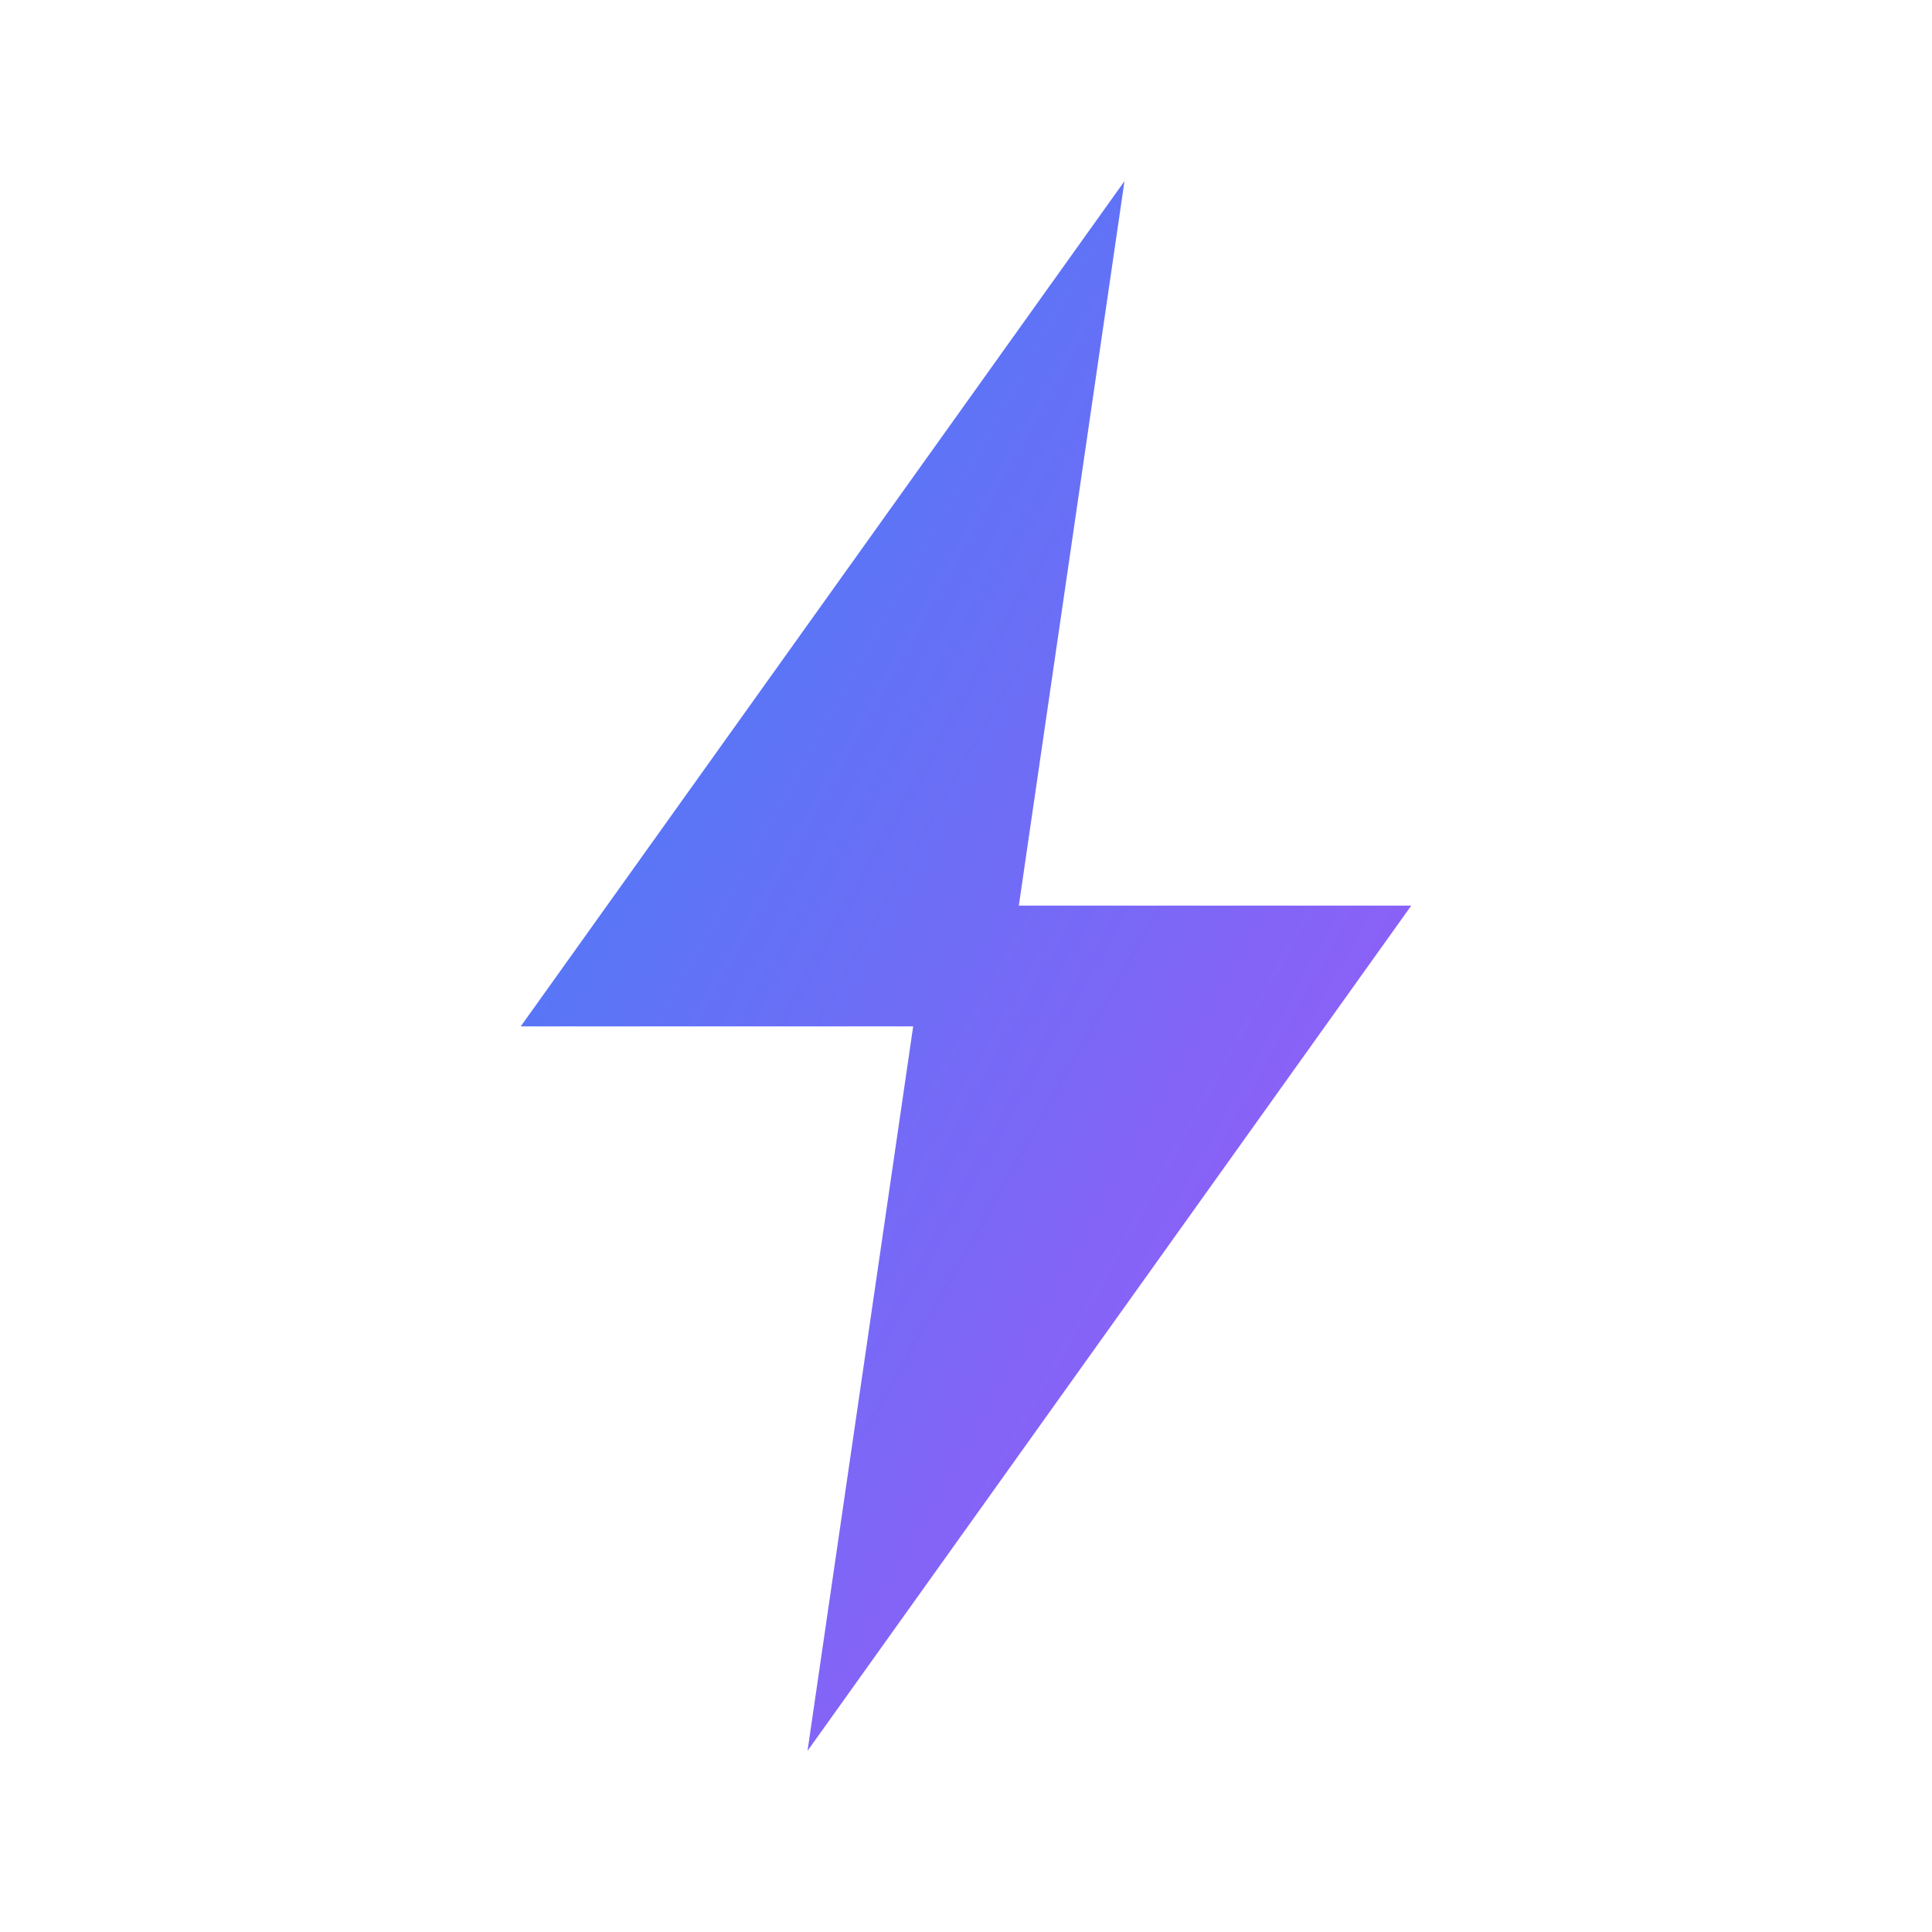
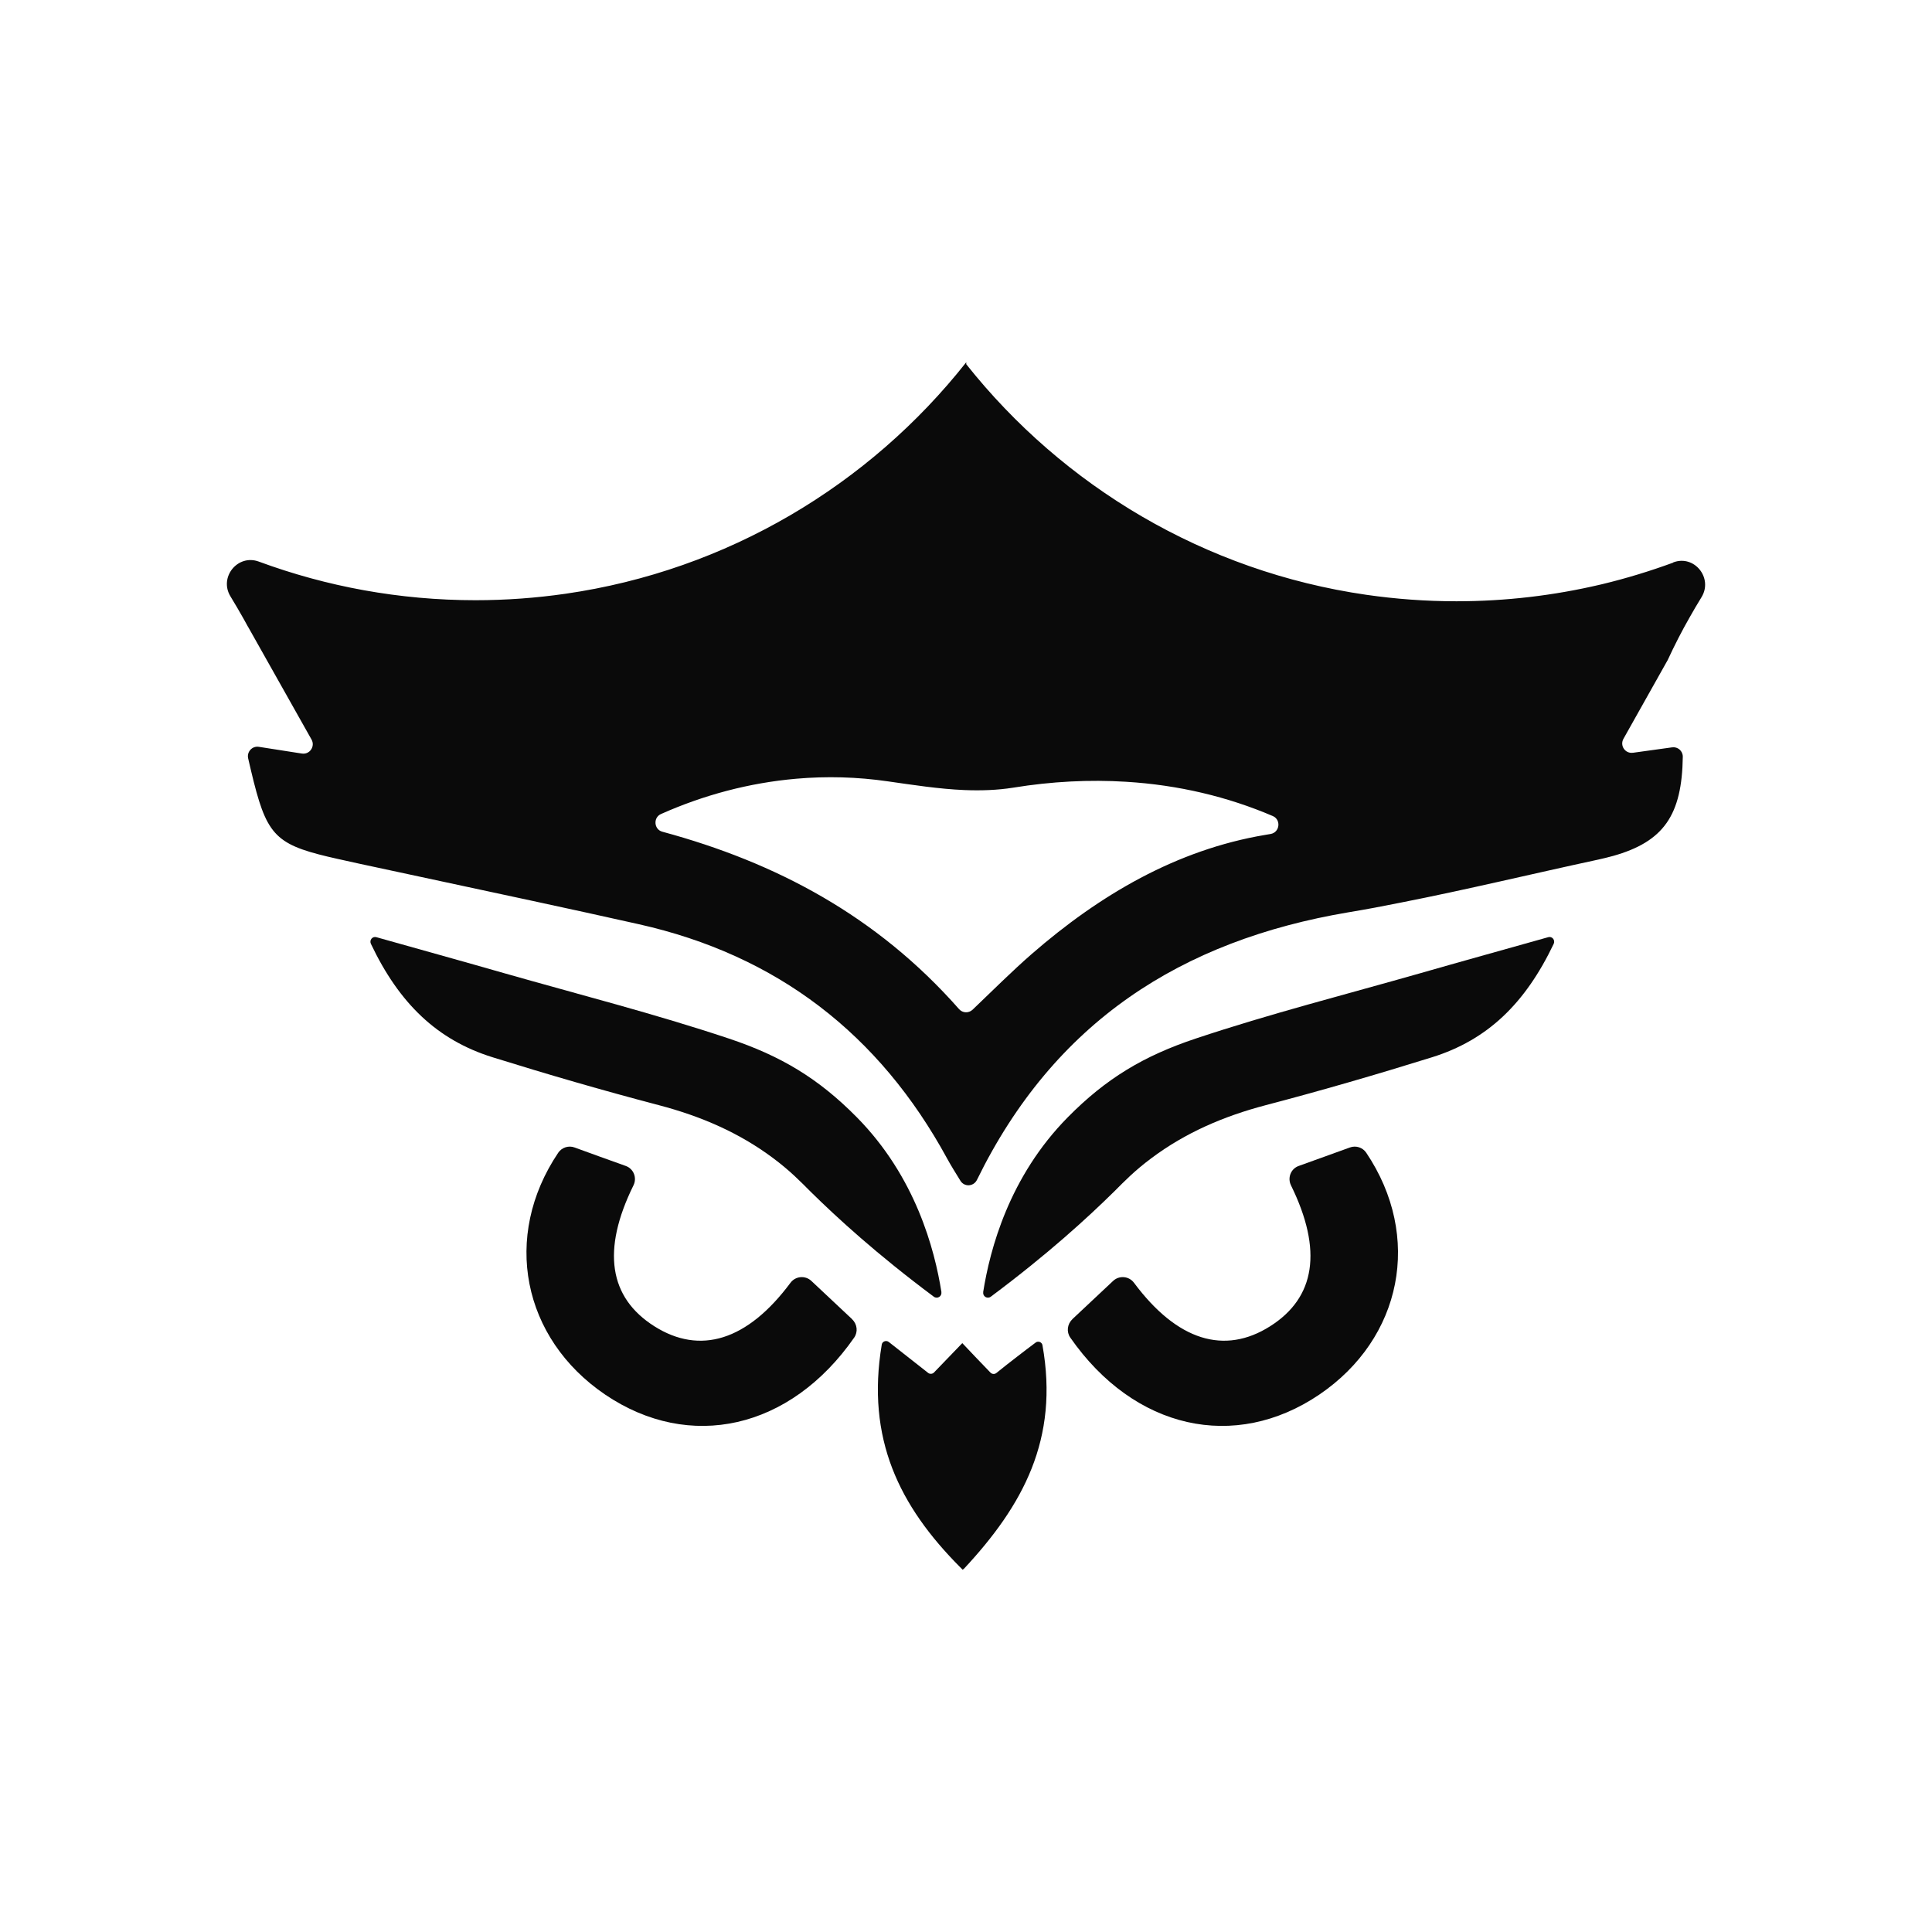
- <svg xmlns="http://www.w3.org/2000/svg" viewBox="0 0 128 128">
+ <svg xmlns="http://www.w3.org/2000/svg" xmlns:ns1="https://boxy-svg.com" width="1920px" height="1920px" viewBox="0 0 1920 1920" fill="none">
  <defs>
-     <linearGradient id="favicon-gradient" x1="0%" y1="0%" x2="100%" y2="100%">
-       <stop offset="0%" style="stop-color:#3b82f6;stop-opacity:1" />
-       <stop offset="100%" style="stop-color:#a855f7;stop-opacity:1" />
-     </linearGradient>
-     <linearGradient id="favicon-gradient-dark" x1="0%" y1="0%" x2="100%" y2="100%">
-       <stop offset="0%" style="stop-color:#60a5fa;stop-opacity:1" />
-       <stop offset="100%" style="stop-color:#c084fc;stop-opacity:1" />
-     </linearGradient>
+     <ns1:export>
+       <ns1:file format="png" path="favicon-light.png" dpi="300" />
+     </ns1:export>
  </defs>
-   <path d="M74.5 12 L34.5 68 L60.5 68 L53.5 116 L93.5 60 L67.5 60 Z" fill="url(#favicon-gradient)" stroke="none" />
-   <style>
-     path { fill: url(#favicon-gradient); }
-     @media (prefers-color-scheme: dark) {
-       path { fill: url(#favicon-gradient-dark); }
-     }
-   </style>
+   <rect width="1920" height="1920" style="fill: rgb(255, 255, 255);" />
+   <g transform="matrix(2.723447, 0, 0, 2.723447, -1658.972, 360.0001)">
+     <path d="M960.772 440.282C960.772 440.282 960.579 440.474 960.483 440.618L960.242 440.426C960.242 440.426 959.761 439.945 959.521 439.704C937.247 417.334 925.172 392.751 930.897 358.451C931.089 357.296 932.484 356.767 933.446 357.488C938.257 361.241 943.02 364.993 947.831 368.794C948.456 369.275 949.37 369.227 949.947 368.649C953.363 365.089 956.827 361.481 960.29 357.921C963.706 361.577 967.17 365.137 970.585 368.697C971.163 369.275 972.077 369.323 972.702 368.842C975.204 366.821 977.754 364.801 980.399 362.78C982.612 361.048 984.873 359.365 987.038 357.729C987.952 357.007 989.347 357.536 989.54 358.691C995.65 392.944 982.468 417.142 960.82 440.33L960.772 440.282Z" style="fill: rgb(10, 10, 10);" />
+     <path d="M920.117 349.263C921.945 350.995 922.282 353.833 920.838 355.902C897.458 389.481 860.752 397.515 830.011 376.732C799.703 356.19 792.295 319.003 812.837 288.455C814.136 286.53 816.637 285.713 818.802 286.53C824.864 288.743 831.118 291.004 837.468 293.265C840.354 294.276 841.653 297.595 840.306 300.337C828.616 324.054 831.406 341.325 847.907 351.764C864.553 362.3 881.823 357.104 897.602 335.889C899.431 333.435 902.991 333.147 905.203 335.215C910.303 339.978 915.258 344.692 920.117 349.215V349.263Z" style="fill: rgb(10, 10, 10);" />
+     <path d="M952.642 339.352C952.882 340.891 951.15 341.901 949.899 340.987C929.069 325.449 914.589 312.171 904.919 302.646C901.167 298.893 897.414 294.997 891.208 290.378C878.845 281.142 864.942 275.128 849.547 271.087C829.198 265.747 808.992 259.878 788.931 253.624C768.678 247.322 754.823 233.996 744.48 212.203C743.855 210.856 745.057 209.365 746.501 209.798C763.915 214.705 778.54 218.746 793.117 222.931C820.442 230.725 848.056 237.749 874.996 246.745C894.095 253.095 907.853 261.369 921.805 275.513C943.213 297.21 950.188 323.621 952.69 339.4L952.642 339.352Z" style="fill: rgb(10, 10, 10);" />
+     <path d="M1000.41 349.263C998.584 350.995 998.248 353.833 999.691 355.902C1023.07 389.481 1059.78 397.515 1090.52 376.732C1120.83 356.19 1128.23 319.003 1107.69 288.455C1106.39 286.53 1103.94 285.713 1101.73 286.53C1095.67 288.743 1089.41 291.004 1083.06 293.265C1080.17 294.276 1078.88 297.595 1080.22 300.337C1091.87 324.054 1089.12 341.325 1072.62 351.764C1055.98 362.3 1038.71 357.104 1022.93 335.889C1021.1 333.435 1017.54 333.147 1015.33 335.215C1010.23 339.978 1005.27 344.692 1000.41 349.215V349.263Z" style="fill: rgb(10, 10, 10);" />
+     <path d="M967.937 339.352C967.696 340.891 969.428 341.901 970.679 340.987C991.51 325.449 1005.99 312.171 1015.66 302.646C1019.41 298.893 1023.16 294.997 1029.37 290.378C1041.73 281.142 1055.64 275.128 1071.03 271.087C1091.38 265.747 1111.59 259.878 1131.65 253.624C1151.9 247.322 1165.71 233.996 1176.1 212.203C1176.72 210.856 1175.52 209.365 1174.08 209.798C1156.66 214.705 1142.04 218.746 1127.46 222.931C1100.14 230.725 1072.52 237.749 1045.58 246.745C1026.48 253.095 1012.72 261.369 998.774 275.513C977.366 297.21 970.39 323.621 967.889 339.4L967.937 339.352Z" style="fill: rgb(10, 10, 10);" />
+     <path d="M1219.68 73.124C1211.27 76.203 1202.65 78.848 1193.85 80.965C1193.56 81.013 1193.32 81.109 1193.03 81.157C1176.2 85.102 1158.64 87.219 1140.6 87.219C1129.43 87.219 1118.47 86.401 1107.74 84.862C1048.76 76.347 997.091 45.269 961.731 0.722V0C926.372 44.788 874.56 75.962 815.484 84.477C804.756 86.016 793.788 86.834 782.675 86.834C754.869 86.834 728.217 81.831 703.586 72.739C695.889 69.9 688.961 78.463 693.243 85.439C694.879 88.133 696.466 90.827 698.006 93.569C698.535 94.483 699.064 95.445 699.545 96.359C699.641 96.552 699.737 96.696 699.834 96.841C707.819 111.032 715.228 124.166 722.829 137.684C724.224 140.186 722.156 143.216 719.317 142.783C718.98 142.735 718.692 142.687 718.355 142.639C713.448 141.869 708.733 141.148 703.586 140.33C701.181 139.945 699.16 142.158 699.689 144.515C705.558 170.012 707.627 174.919 725.475 179.586C729.468 180.644 734.327 181.654 740.148 182.953C761.267 187.523 782.434 191.997 803.554 196.568C816.446 199.358 829.291 202.148 842.136 205.035C892.697 216.34 930.029 245.156 954.756 290.57C956.199 293.216 957.787 295.717 959.615 298.7C961.058 301.009 964.425 300.817 965.628 298.363C993.867 240.682 1040.19 211 1101.24 200.705C1107.64 199.647 1114.04 198.444 1120.44 197.145C1144.44 192.43 1168.31 186.658 1192.21 181.51C1194.14 181.077 1195.97 180.644 1197.7 180.163C1216.22 174.967 1222.91 165.298 1223.2 143.938C1223.2 141.821 1221.37 140.234 1219.3 140.522C1214.63 141.196 1209.92 141.821 1205.06 142.495H1205.01C1202.17 142.88 1200.15 139.897 1201.55 137.395C1207.03 127.629 1212.32 118.249 1217.71 108.627C1220.17 103.287 1222.86 98.043 1225.75 92.992C1227.14 90.538 1228.54 88.133 1230.03 85.728C1234.31 78.752 1227.43 70.141 1219.73 73.027L1219.68 73.124ZM1070.84 172.466C1038.41 177.902 1010.37 194.403 985.593 215.955C978.425 222.209 971.69 228.944 964.041 236.256C962.597 237.603 960.384 237.507 959.085 236.016C929.066 201.956 892.264 182.52 850.843 171.311C847.764 170.493 847.428 166.164 850.314 164.865C865.853 157.937 882.546 153.463 899.721 151.972C910.737 151.01 921.946 151.298 933.155 152.934C942.296 154.233 951.773 155.724 961.058 156.109C967.071 156.35 973.037 156.157 978.81 155.243C992.953 152.934 1006.76 152.261 1019.99 153.078C1039.14 154.233 1057.18 158.563 1073.58 165.586C1076.71 166.933 1076.13 171.552 1072.81 172.129C1072.14 172.225 1071.51 172.37 1070.84 172.466Z" style="fill: rgb(10, 10, 10);" />
+   </g>
</svg>
